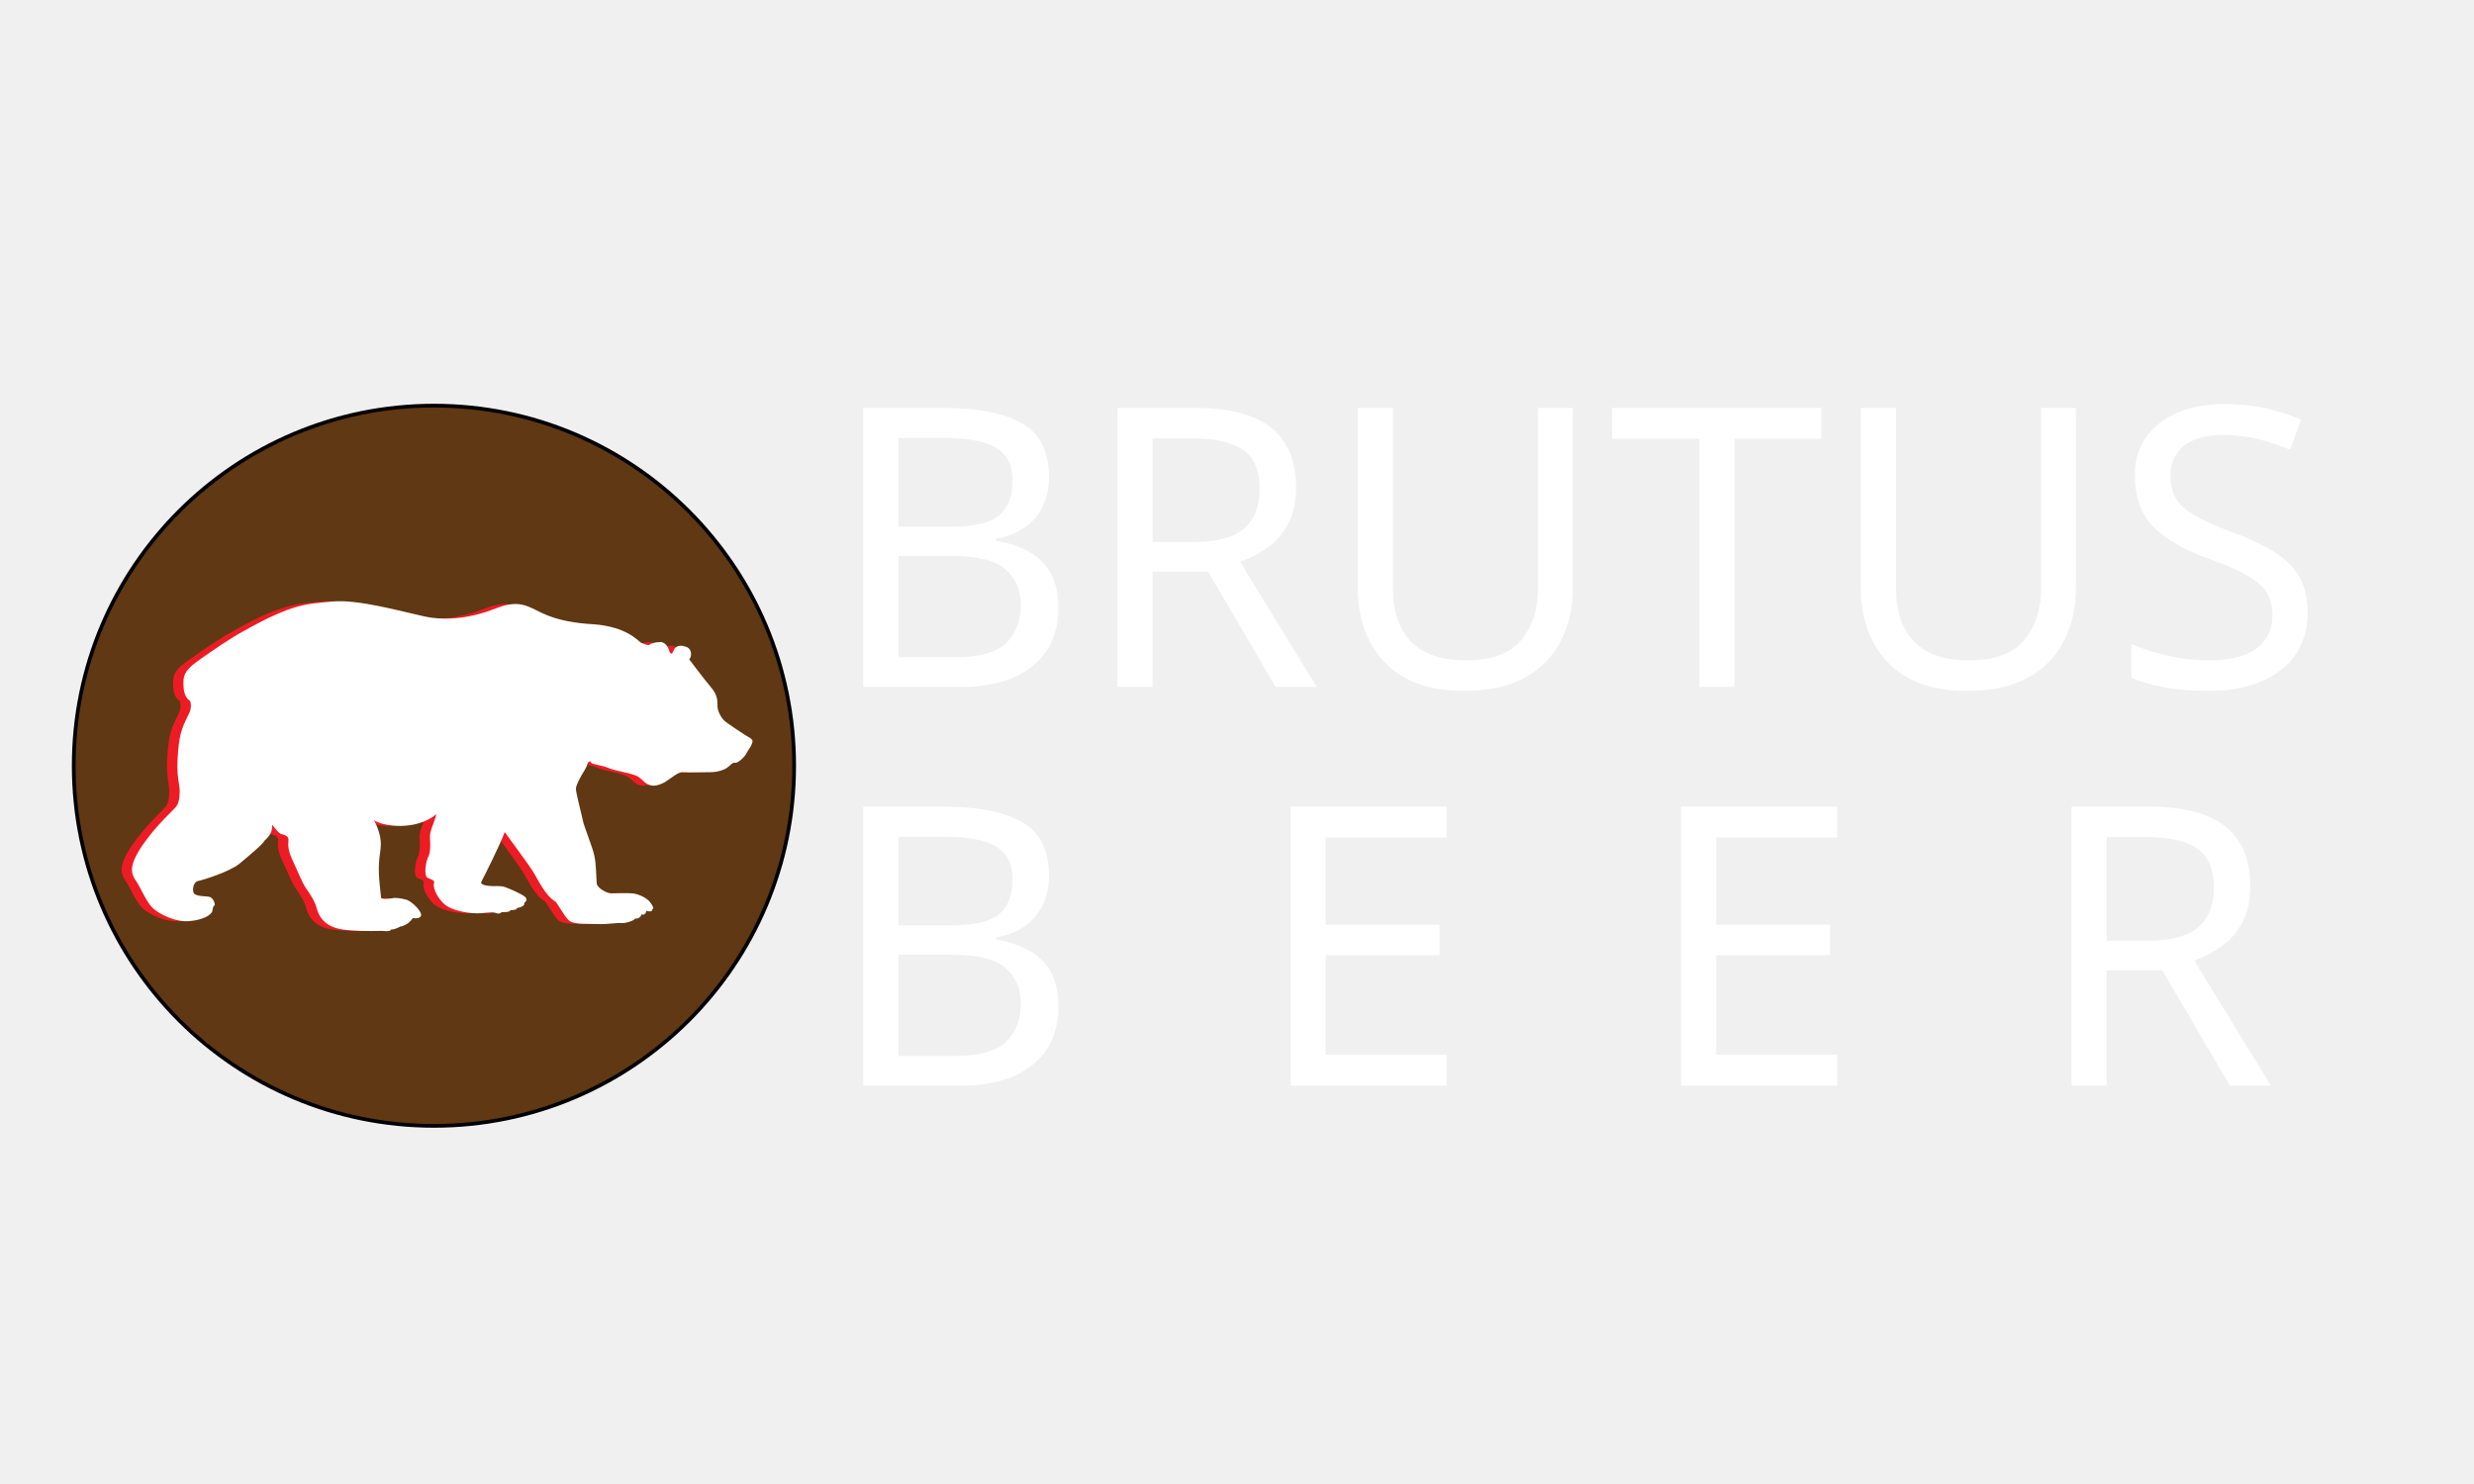
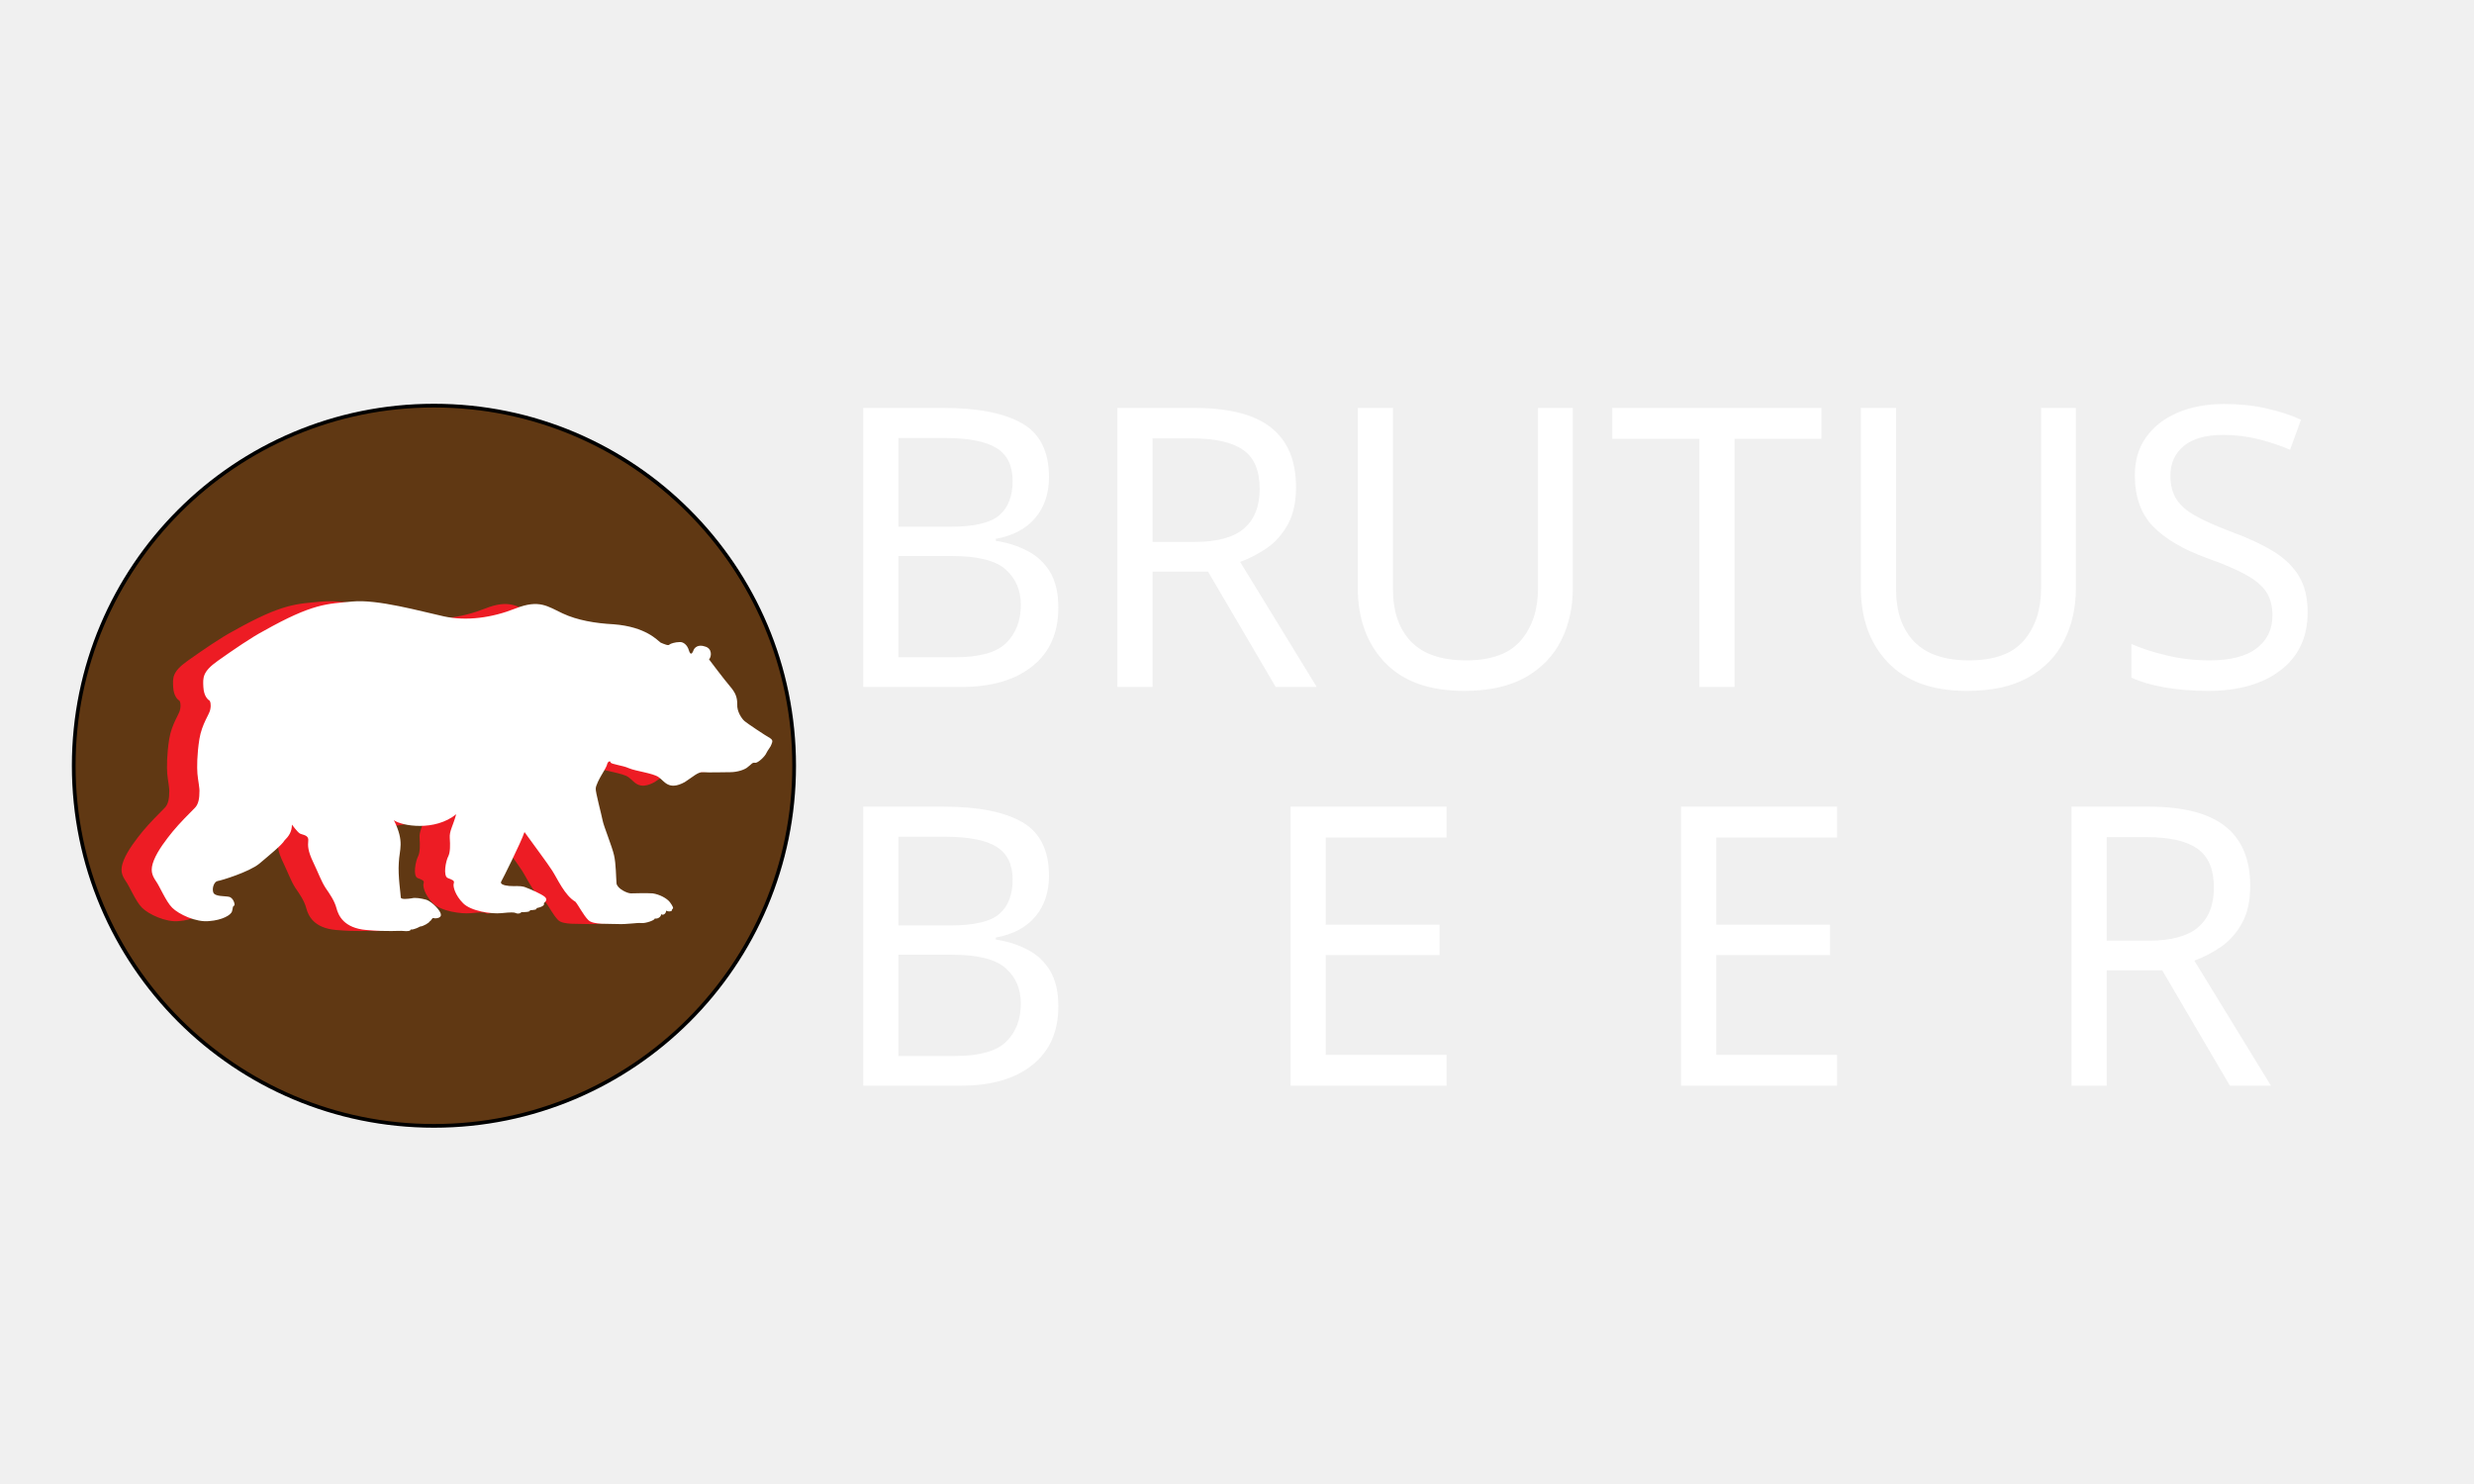
<svg xmlns="http://www.w3.org/2000/svg" version="1.1" id="Layer_1" x="0px" y="0px" viewBox="0 0 500 300" style="enable-background:new 0 0 500 300;" xml:space="preserve">
  <style type="text/css">
	.st0{fill:#FFFFFF;}
	.st1{font-family:'MoskBold700';}
	.st2{font-size:79px;}
	.st3{font-family:'MoskUltra-Bold900';}
	.st4{letter-spacing:35;}
	.st5{fill:#603813;stroke:#000000;stroke-width:0.75;stroke-miterlimit:10;}
	.st6{fill-rule:evenodd;clip-rule:evenodd;fill:#ED1C24;}
	.st7{fill-rule:evenodd;clip-rule:evenodd;fill:#FFFFFF;}
</style>
  <text transform="matrix(1 0 0 1 166.8123 138.873)">
    <tspan x="0" y="0" class="st0 st1 st2">BRUTUS</tspan>
    <tspan x="0" y="80.6" class="st0 st3 st2 st4">BEER</tspan>
  </text>
  <circle class="st5" cx="87.7" cy="154.8" r="72.8" />
  <g>
    <g>
      <path class="st6" d="M52.9,166.7c0,0,1.1,1.5,1.6,1.8c0.6,0.3,1.8,0.3,1.7,1.4c-0.1,1.1-0.1,2.1,1,4.4c1.1,2.3,1.6,3.8,2.5,5.2    c0.9,1.3,1.8,2.6,2.2,4.1c0.4,1.5,1.5,4,6,4.4c4.5,0.4,6.6,0.1,7.5,0.2c0.9,0.1,1.5,0,1.5-0.3c0.7,0.1,1.9-0.6,1.9-0.6    c0.6,0,1.9-0.8,1.9-1c0.5-0.3,0.5-0.8,0.8-0.7c0.2,0.1,1.6,0.1,1.5-0.7c0-0.8-1.8-2.6-2.9-3c-1.1-0.3-2.3-0.5-3-0.3    c-0.7,0.1-2.2,0.3-2.2-0.2c0-0.6-0.6-4.3-0.4-7c0.1-2.7,1.2-4.2-1-8.6c1.6,1.2,8.3,2.3,12.6-1.2c-0.7,2.5-1.4,3.4-1.3,4.8    c0.1,1.4,0.1,2.9-0.3,3.7c-0.5,0.9-1.1,4-0.1,4.4c1,0.4,1.4,0.5,1.2,1.1c-0.2,0.6,0.3,2.4,1.9,4c1.6,1.6,5.7,2.2,7.7,2    c2-0.2,2.6-0.2,3,0c0.4,0.2,1.1,0,1-0.2c0.5,0,2,0,1.8-0.4c0.5,0,1.6-0.1,1.3-0.4c1-0.2,1.8-0.6,1.5-1c0.2-0.2,0.9-0.7,0.2-1.3    c-0.7-0.6-3-1.6-4.1-2c-1.1-0.3-1.9-0.1-3.1-0.2c-1.1-0.1-1.9-0.4-1.6-0.9c0.3-0.5,4-7.9,4.7-10c2.3,3.2,4.5,6.1,5.6,7.8    c1.1,1.7,2.5,5,4.7,6.3c0.6,0.7,1.6,2.7,2.6,3.7c1,1,4.1,0.7,5.9,0.8c1.8,0.1,4-0.3,4.8-0.2c0.9,0.1,2.8-0.6,2.7-0.9    c1,0.1,1.4-0.7,1.3-0.9c0.5,0.4,1.1-0.3,1-0.7c0.7,0.3,1.4,0.1,1.2-0.3c0.5-0.1,0.1-0.7-0.4-1.4c-0.6-0.8-2.1-1.6-3.5-1.8    c-1.4-0.1-3.7,0-4.4,0c-0.7,0-2.7-0.9-2.9-2c-0.1-1.1-0.1-4-0.5-5.7c-0.4-1.8-2.1-5.9-2.3-7c-0.2-1.1-1.5-5.9-1.4-6.5    c0-0.6,0.8-2.1,1.1-2.6c0.3-0.5,1.1-1.8,1.2-2.3c0.1-0.5,0.6-0.8,0.7-0.4c0,0.4,2.4,0.6,3.7,1.2c1.4,0.6,4.9,1,6,1.8    c1.2,0.8,2,2.8,5.3,1c1.7-1.1,2.7-2.1,3.7-2c1,0.1,4.1,0,5.5,0c1.4,0,3-0.5,3.6-1.1c0.7-0.5,0.8-0.9,1.4-0.8    c0.6,0.1,2.1-1.4,2.3-2c0.3-0.6,0.9-1.3,1-1.7c0.1-0.4,0.5-0.8-0.3-1.3c-0.9-0.5-4.5-2.9-5.1-3.4c-0.6-0.5-1.6-2-1.5-3.4    c0-1.4-0.3-2.3-1.5-3.7c-1.2-1.4-4.2-5.4-4.2-5.4c0.5-0.5,0.7-2.2-0.8-2.6c-1.4-0.5-2.2,0.2-2.4,0.9c-0.3,0.7-0.6,0.8-0.9-0.2    c-0.3-1-1.1-1.7-1.9-1.6c-0.8,0-1.8,0.3-2,0.5c-0.2,0.3-1.1-0.1-1.8-0.4c-0.6-0.4-2.9-3.2-9.5-3.7c-3.7-0.2-7.3-0.8-10.3-2.2    c-3-1.4-4.7-2.9-9.5-1c-4.8,1.9-9.9,2.6-14.5,1.6c-4.6-1-13.4-3.5-18.5-3c-5.1,0.5-7.9,0.3-18,6c-2.3,1.2-6.1,3.8-9.2,6    c-3.1,2.2-3,3.4-2.9,5.3c0.1,1.9,1,2.6,1.2,2.7c0.2,0.1,0.4,0.8,0.2,1.8c-0.1,0.9-1.7,2.9-2.2,6c-0.5,3.1-0.5,5.8-0.4,7    c0.1,1.3,0.5,3,0.4,3.8c0,0.9-0.1,2.4-1,3.2c-0.8,0.8-3.1,3.1-4.4,4.7c-1.3,1.6-3,3.8-3.8,5.8c-0.8,2-0.4,3,0.4,4.2    c0.8,1.1,2,4.1,3.3,5.4c1.3,1.3,4.8,3,7.5,2.7c2.6-0.2,4.4-1.2,4.6-2c0.2-0.7,0.1-1,0.4-1.1c0.3-0.1-0.1-1.6-1-1.8    c-0.8-0.2-2.9,0-3.2-0.9c-0.3-0.9,0.2-2.2,0.9-2.3c0.7-0.1,6.3-1.8,8.4-3.5c2-1.7,4.6-3.8,5.1-4.7C52.3,169.1,53,168.2,52.9,166.7    z" />
    </g>
  </g>
  <g>
    <g>
-       <path class="st7" d="M55,166.7c0,0,1.1,1.5,1.6,1.8c0.6,0.3,1.8,0.3,1.7,1.4c-0.1,1.1-0.1,2.1,1,4.4c1.1,2.3,1.6,3.8,2.5,5.2    c0.9,1.3,1.8,2.6,2.2,4.1c0.4,1.5,1.5,4,6,4.4c4.5,0.4,6.6,0.1,7.5,0.2c0.9,0.1,1.5,0,1.5-0.3c0.7,0.1,1.9-0.6,1.9-0.6    c0.6,0,1.9-0.8,1.9-1c0.5-0.3,0.5-0.8,0.8-0.7c0.2,0.1,1.6,0.1,1.5-0.7c0-0.8-1.8-2.6-2.9-3c-1.1-0.3-2.3-0.5-3-0.3    c-0.7,0.1-2.2,0.3-2.2-0.2c0-0.6-0.6-4.3-0.4-7c0.1-2.7,1.2-4.2-1-8.6c1.6,1.2,8.3,2.3,12.6-1.2c-0.7,2.5-1.4,3.4-1.3,4.8    c0.1,1.4,0.1,2.9-0.3,3.7c-0.5,0.9-1.1,4-0.1,4.4c1,0.4,1.4,0.5,1.2,1.1c-0.2,0.6,0.3,2.4,1.9,4c1.6,1.6,5.7,2.2,7.7,2    c2-0.2,2.6-0.2,3,0c0.4,0.2,1.1,0,1-0.2c0.5,0,2,0,1.8-0.4c0.5,0,1.6-0.1,1.3-0.4c1-0.2,1.8-0.6,1.5-1c0.2-0.2,0.9-0.7,0.2-1.3    c-0.7-0.6-3-1.6-4.1-2c-1.1-0.3-1.9-0.1-3.1-0.2c-1.1-0.1-1.9-0.4-1.6-0.9c0.3-0.5,4-7.9,4.7-10c2.3,3.2,4.5,6.1,5.6,7.8    c1.1,1.7,2.5,5,4.7,6.3c0.6,0.7,1.6,2.7,2.6,3.7c1,1,4.1,0.7,5.9,0.8c1.8,0.1,4-0.3,4.8-0.2c0.9,0.1,2.8-0.6,2.7-0.9    c1,0.1,1.4-0.7,1.3-0.9c0.5,0.4,1.1-0.3,1-0.7c0.7,0.3,1.4,0.1,1.2-0.3c0.5-0.1,0.1-0.7-0.4-1.4c-0.6-0.8-2.1-1.6-3.5-1.8    c-1.4-0.1-3.7,0-4.4,0c-0.7,0-2.7-0.9-2.9-2c-0.1-1.1-0.1-4-0.5-5.7c-0.4-1.8-2.1-5.9-2.3-7c-0.2-1.1-1.5-5.9-1.4-6.5    c0-0.6,0.8-2.1,1.1-2.6c0.3-0.5,1.1-1.8,1.2-2.3c0.1-0.5,0.6-0.8,0.7-0.4c0,0.4,2.4,0.6,3.7,1.2c1.4,0.6,4.9,1,6,1.8    c1.2,0.8,2,2.8,5.3,1c1.7-1.1,2.7-2.1,3.7-2c1,0.1,4.1,0,5.5,0c1.4,0,3-0.5,3.6-1.1c0.7-0.5,0.8-0.9,1.4-0.8    c0.6,0.1,2.1-1.4,2.3-2c0.3-0.6,0.9-1.3,1-1.7c0.1-0.4,0.5-0.8-0.3-1.3c-0.9-0.5-4.5-2.9-5.1-3.4c-0.6-0.5-1.6-2-1.5-3.4    c0-1.4-0.3-2.3-1.5-3.7c-1.2-1.4-4.2-5.4-4.2-5.4c0.5-0.5,0.7-2.2-0.8-2.6c-1.4-0.5-2.2,0.2-2.4,0.9c-0.3,0.7-0.6,0.8-0.9-0.2    c-0.3-1-1.1-1.7-1.9-1.6c-0.8,0-1.8,0.3-2,0.5c-0.2,0.3-1.1-0.1-1.8-0.4c-0.6-0.4-2.9-3.2-9.5-3.7c-3.7-0.2-7.3-0.8-10.3-2.2    c-3-1.4-4.7-2.9-9.5-1c-4.8,1.9-9.9,2.6-14.5,1.6c-4.6-1-13.4-3.5-18.5-3c-5.1,0.5-7.9,0.3-18,6c-2.3,1.2-6.1,3.8-9.2,6    c-3.1,2.2-3,3.4-2.9,5.3c0.1,1.9,1,2.6,1.2,2.7c0.2,0.1,0.4,0.8,0.2,1.8c-0.1,0.9-1.7,2.9-2.2,6c-0.5,3.1-0.5,5.8-0.4,7    c0.1,1.3,0.5,3,0.4,3.8c0,0.9-0.1,2.4-1,3.2c-0.8,0.8-3.1,3.1-4.4,4.7c-1.3,1.6-3,3.8-3.8,5.8c-0.8,2-0.4,3,0.4,4.2    c0.8,1.1,2,4.1,3.3,5.4c1.3,1.3,4.8,3,7.5,2.7c2.6-0.2,4.4-1.2,4.6-2c0.2-0.7,0.1-1,0.4-1.1c0.3-0.1-0.1-1.6-1-1.8    c-0.8-0.2-2.9,0-3.2-0.9c-0.3-0.9,0.2-2.2,0.9-2.3c0.7-0.1,6.3-1.8,8.4-3.5c2-1.7,4.6-3.8,5.1-4.7C54.4,169.1,55.1,168.2,55,166.7    z" />
+       <path class="st7" d="M59,166.7c0,0,1.1,1.5,1.6,1.8c0.6,0.3,1.8,0.3,1.7,1.4c-0.1,1.1-0.1,2.1,1,4.4c1.1,2.3,1.6,3.8,2.5,5.2    c0.9,1.3,1.8,2.6,2.2,4.1c0.4,1.5,1.5,4,6,4.4c4.5,0.4,6.6,0.1,7.5,0.2c0.9,0.1,1.5,0,1.5-0.3c0.7,0.1,1.9-0.6,1.9-0.6    c0.6,0,1.9-0.8,1.9-1c0.5-0.3,0.5-0.8,0.8-0.7c0.2,0.1,1.6,0.1,1.5-0.7c0-0.8-1.8-2.6-2.9-3c-1.1-0.3-2.3-0.5-3-0.3    c-0.7,0.1-2.2,0.3-2.2-0.2c0-0.6-0.6-4.3-0.4-7c0.1-2.7,1.2-4.2-1-8.6c1.6,1.2,8.3,2.3,12.6-1.2c-0.7,2.5-1.4,3.4-1.3,4.8    c0.1,1.4,0.1,2.9-0.3,3.7c-0.5,0.9-1.1,4-0.1,4.4c1,0.4,1.4,0.5,1.2,1.1c-0.2,0.6,0.3,2.4,1.9,4c1.6,1.6,5.7,2.2,7.7,2    c2-0.2,2.6-0.2,3,0c0.4,0.2,1.1,0,1-0.2c0.5,0,2,0,1.8-0.4c0.5,0,1.6-0.1,1.3-0.4c1-0.2,1.8-0.6,1.5-1c0.2-0.2,0.9-0.7,0.2-1.3    c-0.7-0.6-3-1.6-4.1-2c-1.1-0.3-1.9-0.1-3.1-0.2c-1.1-0.1-1.9-0.4-1.6-0.9c0.3-0.5,4-7.9,4.7-10c2.3,3.2,4.5,6.1,5.6,7.8    c1.1,1.7,2.5,5,4.7,6.3c0.6,0.7,1.6,2.7,2.6,3.7c1,1,4.1,0.7,5.9,0.8c1.8,0.1,4-0.3,4.8-0.2c0.9,0.1,2.8-0.6,2.7-0.9    c1,0.1,1.4-0.7,1.3-0.9c0.5,0.4,1.1-0.3,1-0.7c0.7,0.3,1.4,0.1,1.2-0.3c0.5-0.1,0.1-0.7-0.4-1.4c-0.6-0.8-2.1-1.6-3.5-1.8    c-1.4-0.1-3.7,0-4.4,0c-0.7,0-2.7-0.9-2.9-2c-0.1-1.1-0.1-4-0.5-5.7c-0.4-1.8-2.1-5.9-2.3-7c-0.2-1.1-1.5-5.9-1.4-6.5    c0-0.6,0.8-2.1,1.1-2.6c0.3-0.5,1.1-1.8,1.2-2.3c0.1-0.5,0.6-0.8,0.7-0.4c0,0.4,2.4,0.6,3.7,1.2c1.4,0.6,4.9,1,6,1.8    c1.2,0.8,2,2.8,5.3,1c1.7-1.1,2.7-2.1,3.7-2c1,0.1,4.1,0,5.5,0c1.4,0,3-0.5,3.6-1.1c0.7-0.5,0.8-0.9,1.4-0.8    c0.6,0.1,2.1-1.4,2.3-2c0.3-0.6,0.9-1.3,1-1.7c0.1-0.4,0.5-0.8-0.3-1.3c-0.9-0.5-4.5-2.9-5.1-3.4c-0.6-0.5-1.6-2-1.5-3.4    c0-1.4-0.3-2.3-1.5-3.7c-1.2-1.4-4.2-5.4-4.2-5.4c0.5-0.5,0.7-2.2-0.8-2.6c-1.4-0.5-2.2,0.2-2.4,0.9c-0.3,0.7-0.6,0.8-0.9-0.2    c-0.3-1-1.1-1.7-1.9-1.6c-0.8,0-1.8,0.3-2,0.5c-0.2,0.3-1.1-0.1-1.8-0.4c-0.6-0.4-2.9-3.2-9.5-3.7c-3.7-0.2-7.3-0.8-10.3-2.2    c-3-1.4-4.7-2.9-9.5-1c-4.8,1.9-9.9,2.6-14.5,1.6c-4.6-1-13.4-3.5-18.5-3c-5.1,0.5-7.9,0.3-18,6c-2.3,1.2-6.1,3.8-9.2,6    c-3.1,2.2-3,3.4-2.9,5.3c0.1,1.9,1,2.6,1.2,2.7c0.2,0.1,0.4,0.8,0.2,1.8c-0.1,0.9-1.7,2.9-2.2,6c-0.5,3.1-0.5,5.8-0.4,7    c0.1,1.3,0.5,3,0.4,3.8c0,0.9-0.1,2.4-1,3.2c-0.8,0.8-3.1,3.1-4.4,4.7c-1.3,1.6-3,3.8-3.8,5.8c-0.8,2-0.4,3,0.4,4.2    c0.8,1.1,2,4.1,3.3,5.4c1.3,1.3,4.8,3,7.5,2.7c2.6-0.2,4.4-1.2,4.6-2c0.2-0.7,0.1-1,0.4-1.1c0.3-0.1-0.1-1.6-1-1.8    c-0.8-0.2-2.9,0-3.2-0.9c-0.3-0.9,0.2-2.2,0.9-2.3c0.7-0.1,6.3-1.8,8.4-3.5c2-1.7,4.6-3.8,5.1-4.7C58.3,169.1,59,168.2,59,166.7z" />
    </g>
  </g>
</svg>
